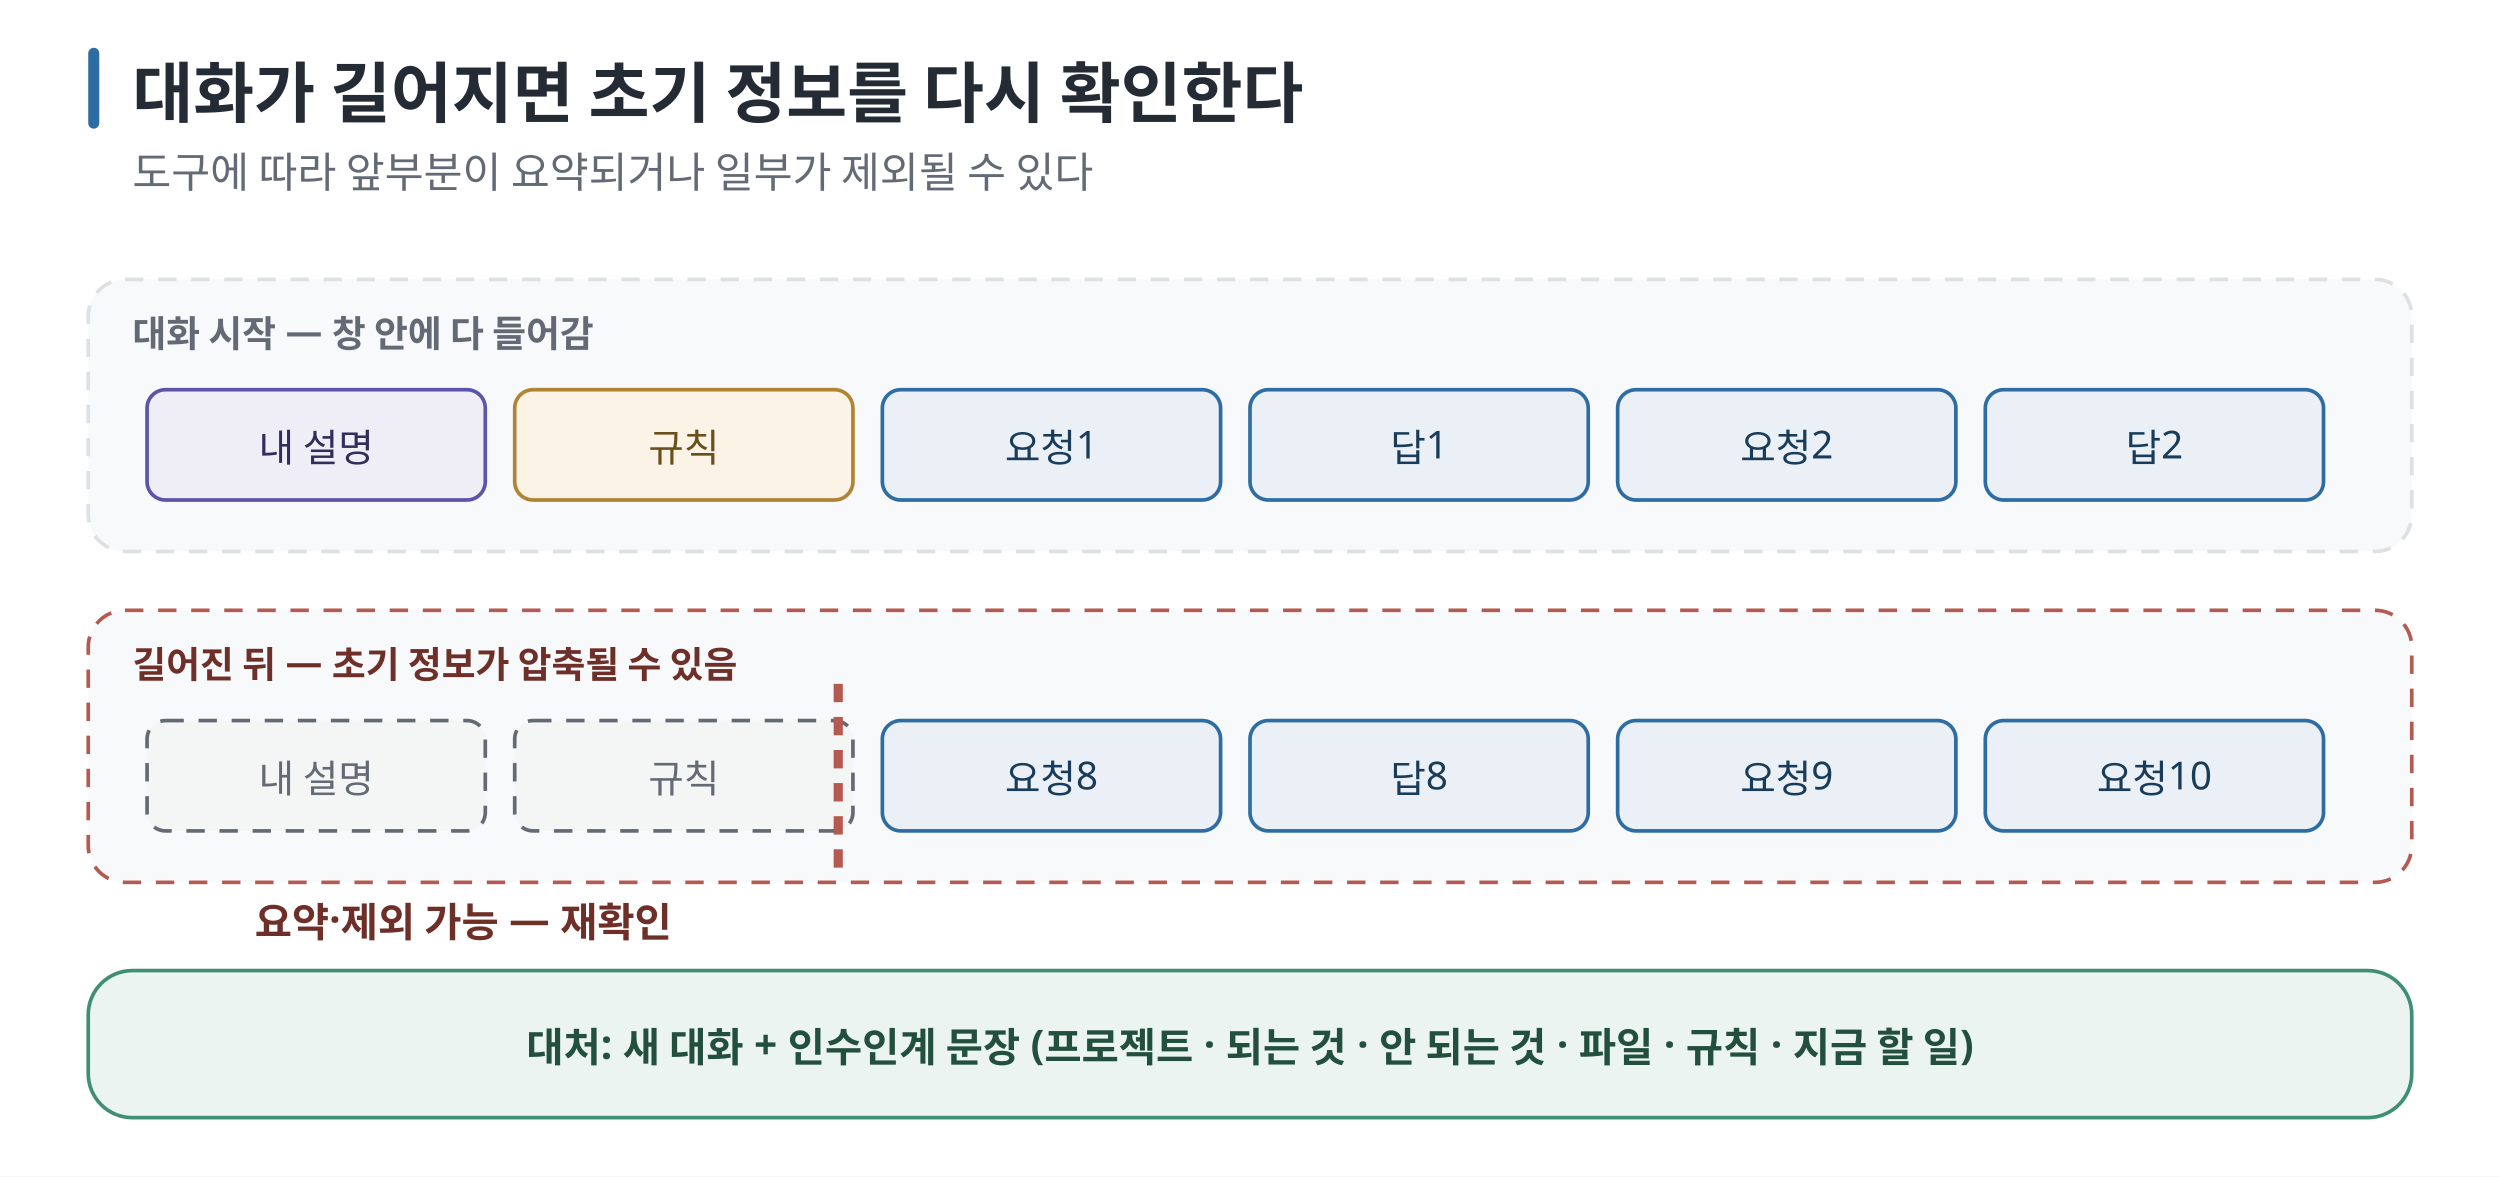
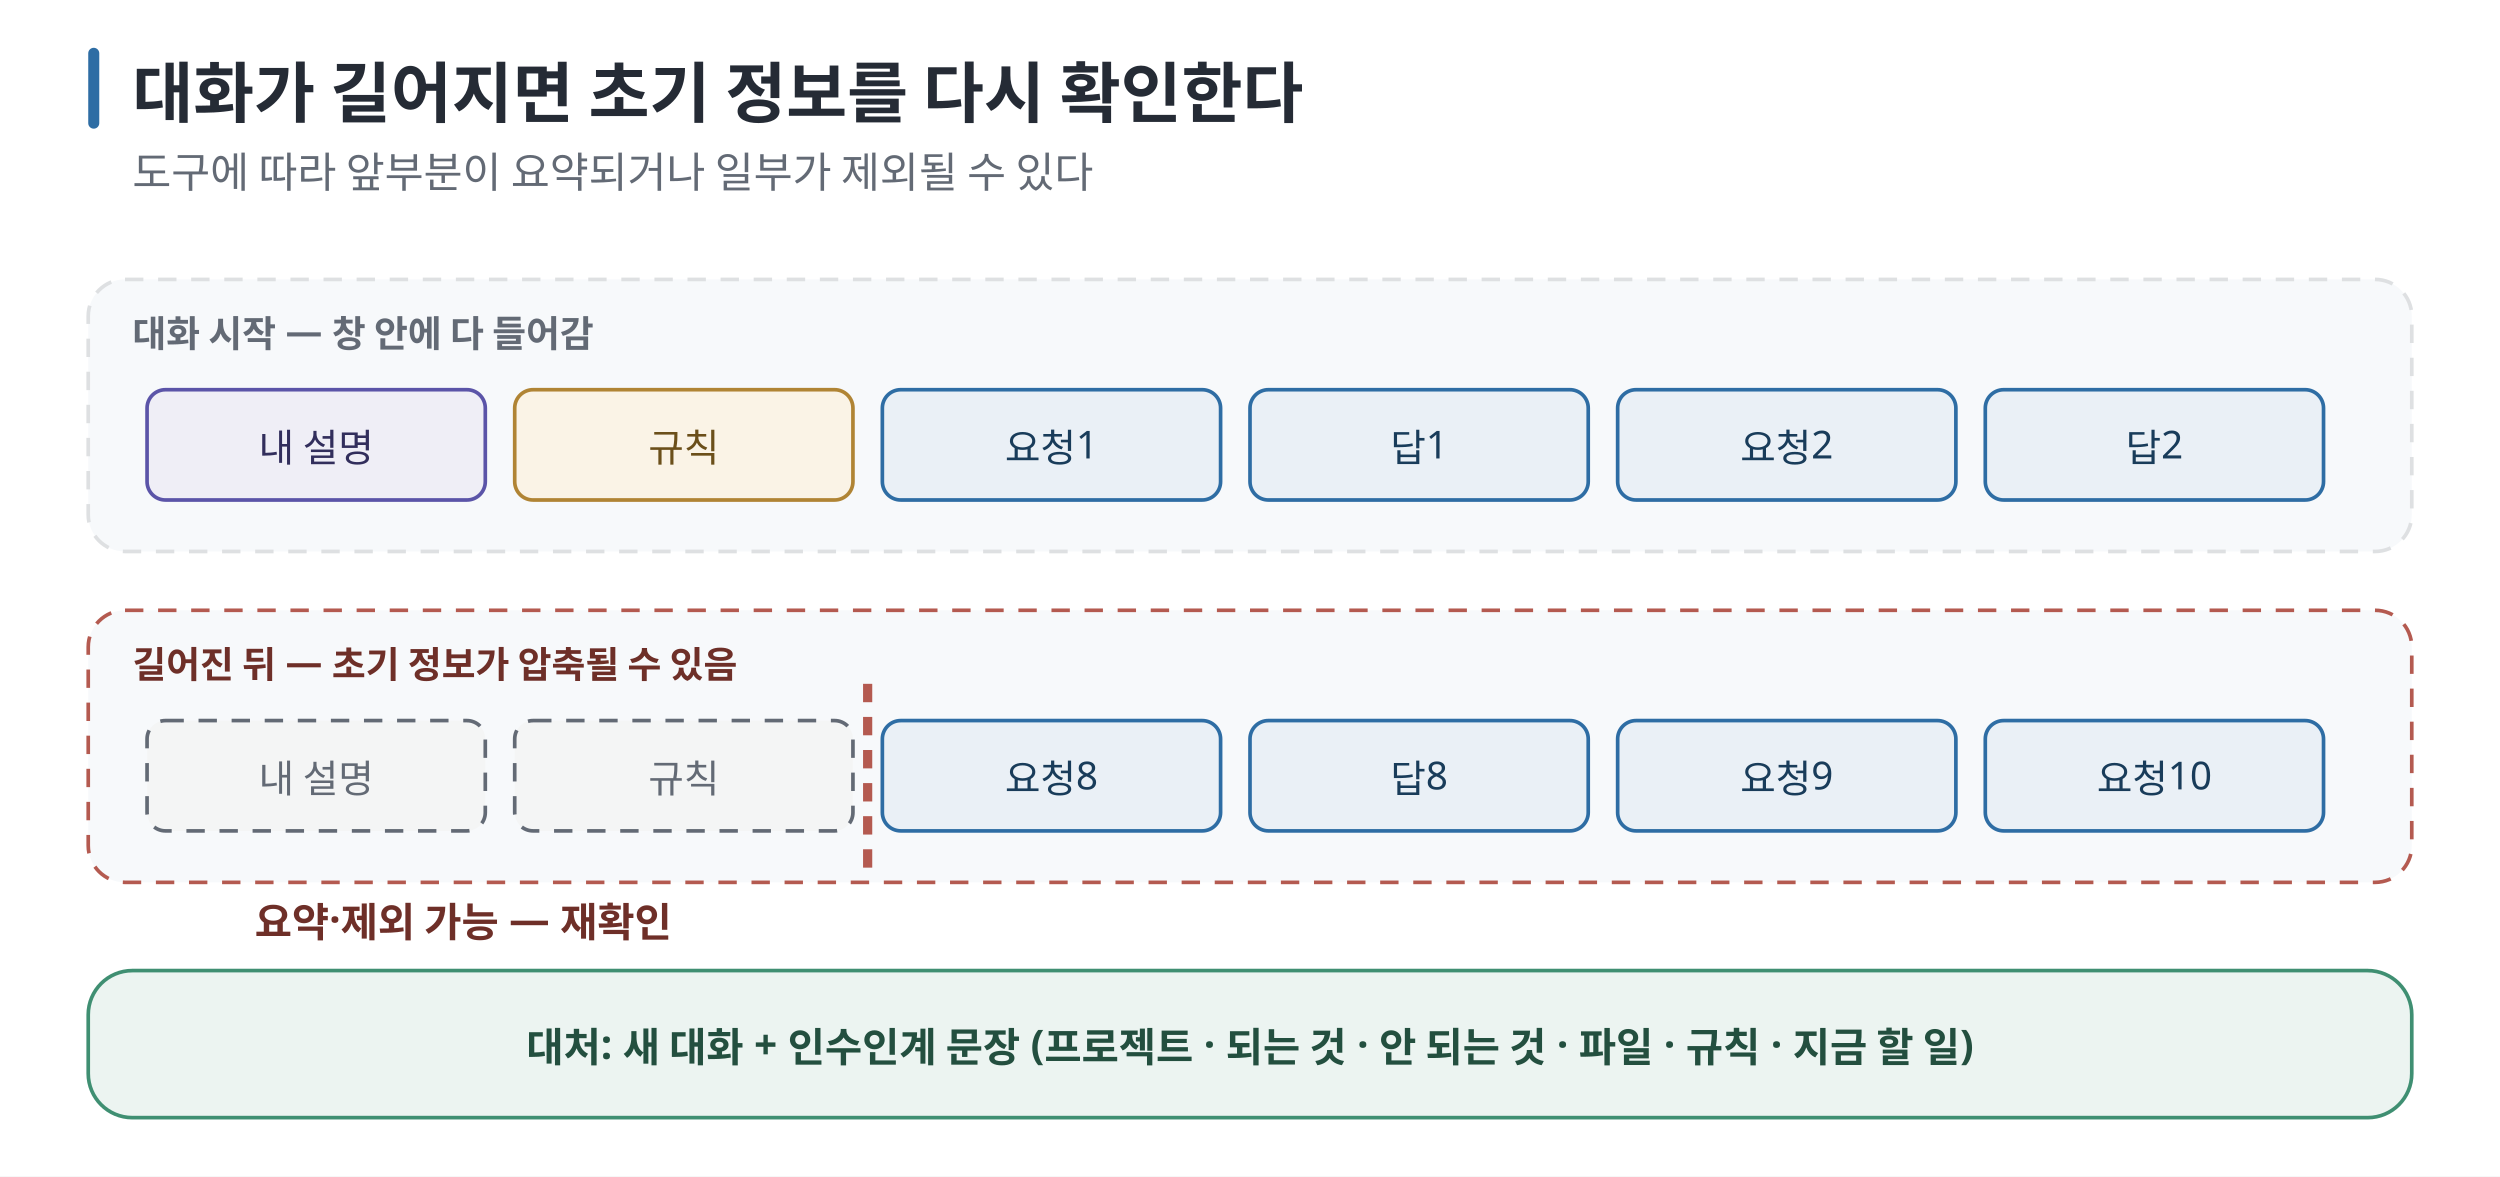
<svg xmlns="http://www.w3.org/2000/svg" viewBox="0 0 680 320" width="680" height="320" role="img" style="font-family:Pretendard,'Apple SD Gothic Neo','Malgun Gothic','Noto Sans KR',sans-serif">
  <rect x="0" y="0" width="680" height="320" data-fill-role="surface" fill="#FFFFFF" />
  <rect x="24" y="13" width="3" height="22" rx="1.5" data-fill-role="focus" fill="#2E6DA4" />
  <text x="36" y="24" font-size="18" font-weight="700" data-fill-role="ink" fill="#252B35" text-anchor="start" dominant-baseline="central">대화가 길어지면 초기 정보를 다시 확인한다</text>
  <text x="36" y="46" font-size="11.5" data-fill-role="muted" fill="#636A75" text-anchor="start" dominant-baseline="central">도구에 따라 앞부분이 요약되거나 일부가 제외될 수 있다</text>
  <rect x="24" y="76" width="632" height="74" rx="10" data-fill-role="strip" fill="#F7F9FB" data-stroke-role="rule" stroke="#DEE0E2" stroke-width="1" stroke-dasharray="5 4" />
  <text x="36" y="90" font-size="10" font-weight="700" data-fill-role="muted" fill="#636A75" text-anchor="start" dominant-baseline="central">대화 시작 — 창 안에 다 들어감</text>
  <rect x="40" y="106" width="92" height="30" rx="5" data-fill-role="api-fill" fill="#EFEEF6" data-stroke-role="api-line" stroke="#5B54A8" stroke-width="1" />
  <text x="86" y="121" font-size="10.5" data-fill-role="api-ink" fill="#322E5C" text-anchor="middle" dominant-baseline="central">내 설명</text>
  <rect x="140" y="106" width="92" height="30" rx="5" data-fill-role="warning-fill" fill="#FAF3E6" data-stroke-role="warning-line" stroke="#B08434" stroke-width="1" />
  <text x="186" y="121" font-size="10.5" data-fill-role="warning-ink" fill="#6B4F1A" text-anchor="middle" dominant-baseline="central">규칙</text>
  <rect x="240" y="106" width="92" height="30" rx="5" data-fill-role="edge-fill" fill="#EAF0F6" data-stroke-role="edge-line" stroke="#2E6DA4" stroke-width="1" />
  <text x="286" y="121" font-size="10.5" data-fill-role="edge-ink" fill="#193C5A" text-anchor="middle" dominant-baseline="central">요청1</text>
  <rect x="340" y="106" width="92" height="30" rx="5" data-fill-role="edge-fill" fill="#EAF0F6" data-stroke-role="edge-line" stroke="#2E6DA4" stroke-width="1" />
  <text x="386" y="121" font-size="10.5" data-fill-role="edge-ink" fill="#193C5A" text-anchor="middle" dominant-baseline="central">답1</text>
  <rect x="440" y="106" width="92" height="30" rx="5" data-fill-role="edge-fill" fill="#EAF0F6" data-stroke-role="edge-line" stroke="#2E6DA4" stroke-width="1" />
  <text x="486" y="121" font-size="10.5" data-fill-role="edge-ink" fill="#193C5A" text-anchor="middle" dominant-baseline="central">요청2</text>
  <rect x="540" y="106" width="92" height="30" rx="5" data-fill-role="edge-fill" fill="#EAF0F6" data-stroke-role="edge-line" stroke="#2E6DA4" stroke-width="1" />
  <text x="586" y="121" font-size="10.5" data-fill-role="edge-ink" fill="#193C5A" text-anchor="middle" dominant-baseline="central">답2</text>
  <rect x="24" y="166" width="632" height="74" rx="10" data-fill-role="strip" fill="#F7F9FB" data-stroke-role="danger-line" stroke="#B45A50" stroke-width="1" stroke-dasharray="5 4" />
  <text x="36" y="180" font-size="10" font-weight="700" data-fill-role="danger-ink" fill="#6E2F28" text-anchor="start" dominant-baseline="central">길어진 뒤 — 초기 정보가 압축될 수 있음</text>
  <rect x="40" y="196" width="92" height="30" rx="5" data-fill-role="data-fill" fill="#F4F5F5" data-stroke-role="data-line" stroke="#636A75" stroke-width="1" stroke-dasharray="5 4" />
  <text x="86" y="211" font-size="10.5" data-fill-role="muted" fill="#636A75" text-anchor="middle" dominant-baseline="central">내 설명</text>
  <rect x="140" y="196" width="92" height="30" rx="5" data-fill-role="data-fill" fill="#F4F5F5" data-stroke-role="data-line" stroke="#636A75" stroke-width="1" stroke-dasharray="5 4" />
  <text x="186" y="211" font-size="10.5" data-fill-role="muted" fill="#636A75" text-anchor="middle" dominant-baseline="central">규칙</text>
  <rect x="240" y="196" width="92" height="30" rx="5" data-fill-role="edge-fill" fill="#EAF0F6" data-stroke-role="edge-line" stroke="#2E6DA4" stroke-width="1" />
  <text x="286" y="211" font-size="10.5" data-fill-role="edge-ink" fill="#193C5A" text-anchor="middle" dominant-baseline="central">요청8</text>
  <rect x="340" y="196" width="92" height="30" rx="5" data-fill-role="edge-fill" fill="#EAF0F6" data-stroke-role="edge-line" stroke="#2E6DA4" stroke-width="1" />
  <text x="386" y="211" font-size="10.5" data-fill-role="edge-ink" fill="#193C5A" text-anchor="middle" dominant-baseline="central">답8</text>
  <rect x="440" y="196" width="92" height="30" rx="5" data-fill-role="edge-fill" fill="#EAF0F6" data-stroke-role="edge-line" stroke="#2E6DA4" stroke-width="1" />
  <text x="486" y="211" font-size="10.5" data-fill-role="edge-ink" fill="#193C5A" text-anchor="middle" dominant-baseline="central">요청9</text>
  <rect x="540" y="196" width="92" height="30" rx="5" data-fill-role="edge-fill" fill="#EAF0F6" data-stroke-role="edge-line" stroke="#2E6DA4" stroke-width="1" />
  <text x="586" y="211" font-size="10.5" data-fill-role="edge-ink" fill="#193C5A" text-anchor="middle" dominant-baseline="central">요청10</text>
-   <line x1="228" y1="186" x2="228" y2="236" data-stroke-role="danger-line" stroke="#B45A50" stroke-width="2.5" stroke-dasharray="5 4" />
+   <line x1="236" y1="186" x2="236" y2="236" data-stroke-role="danger-line" stroke="#B45A50" stroke-width="2.5" stroke-dasharray="5 4" />
  <text x="126" y="250" font-size="11" font-weight="700" data-fill-role="danger-ink" fill="#6E2F28" text-anchor="middle" dominant-baseline="central">요약·제외 가능 — 재확인</text>
  <rect x="24" y="264" width="632" height="40" rx="12" data-fill-role="compute-fill" fill="#ECF4F1" data-stroke-role="compute-line" stroke="#3F8F72" stroke-width="1" />
  <text x="340" y="284" font-size="11" font-weight="700" data-fill-role="compute-ink" fill="#234F3F" text-anchor="middle" dominant-baseline="central">대처: 새 대화 + 인수인계 문장 (프로젝트 · 되는 것 · 안 되는 것 · 파일 · 규칙 · 지금 할 일)</text>
</svg>
